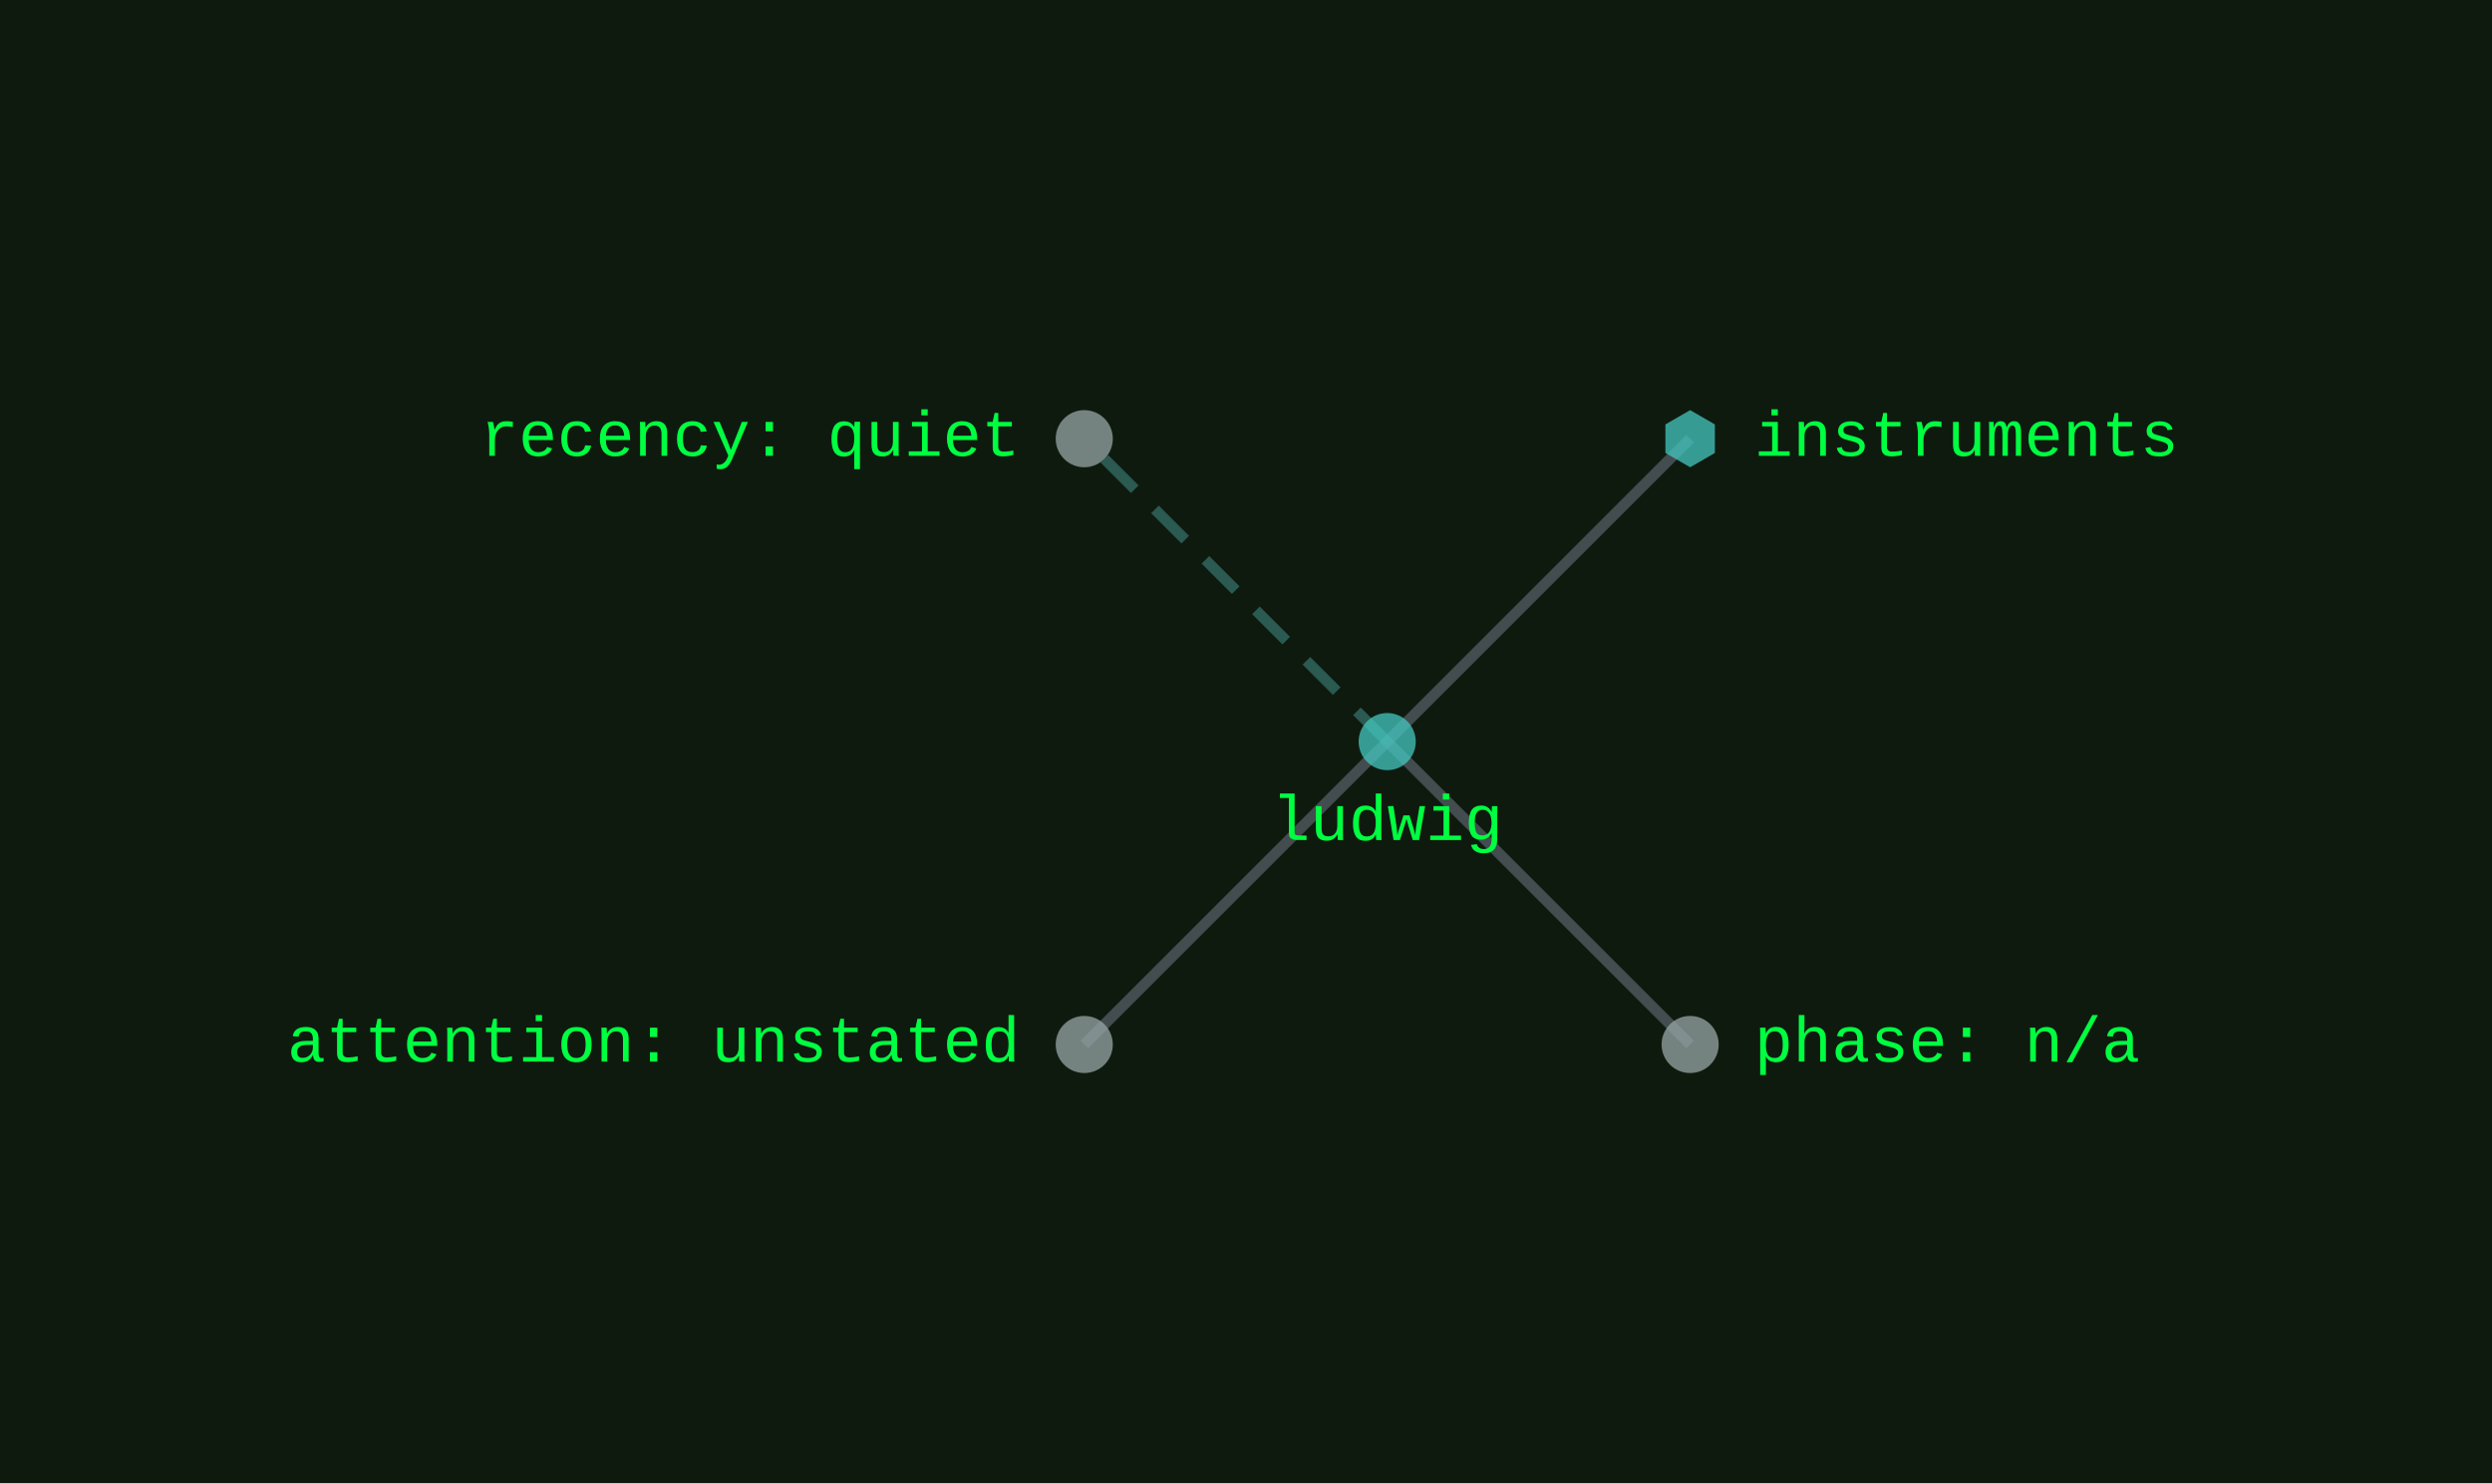
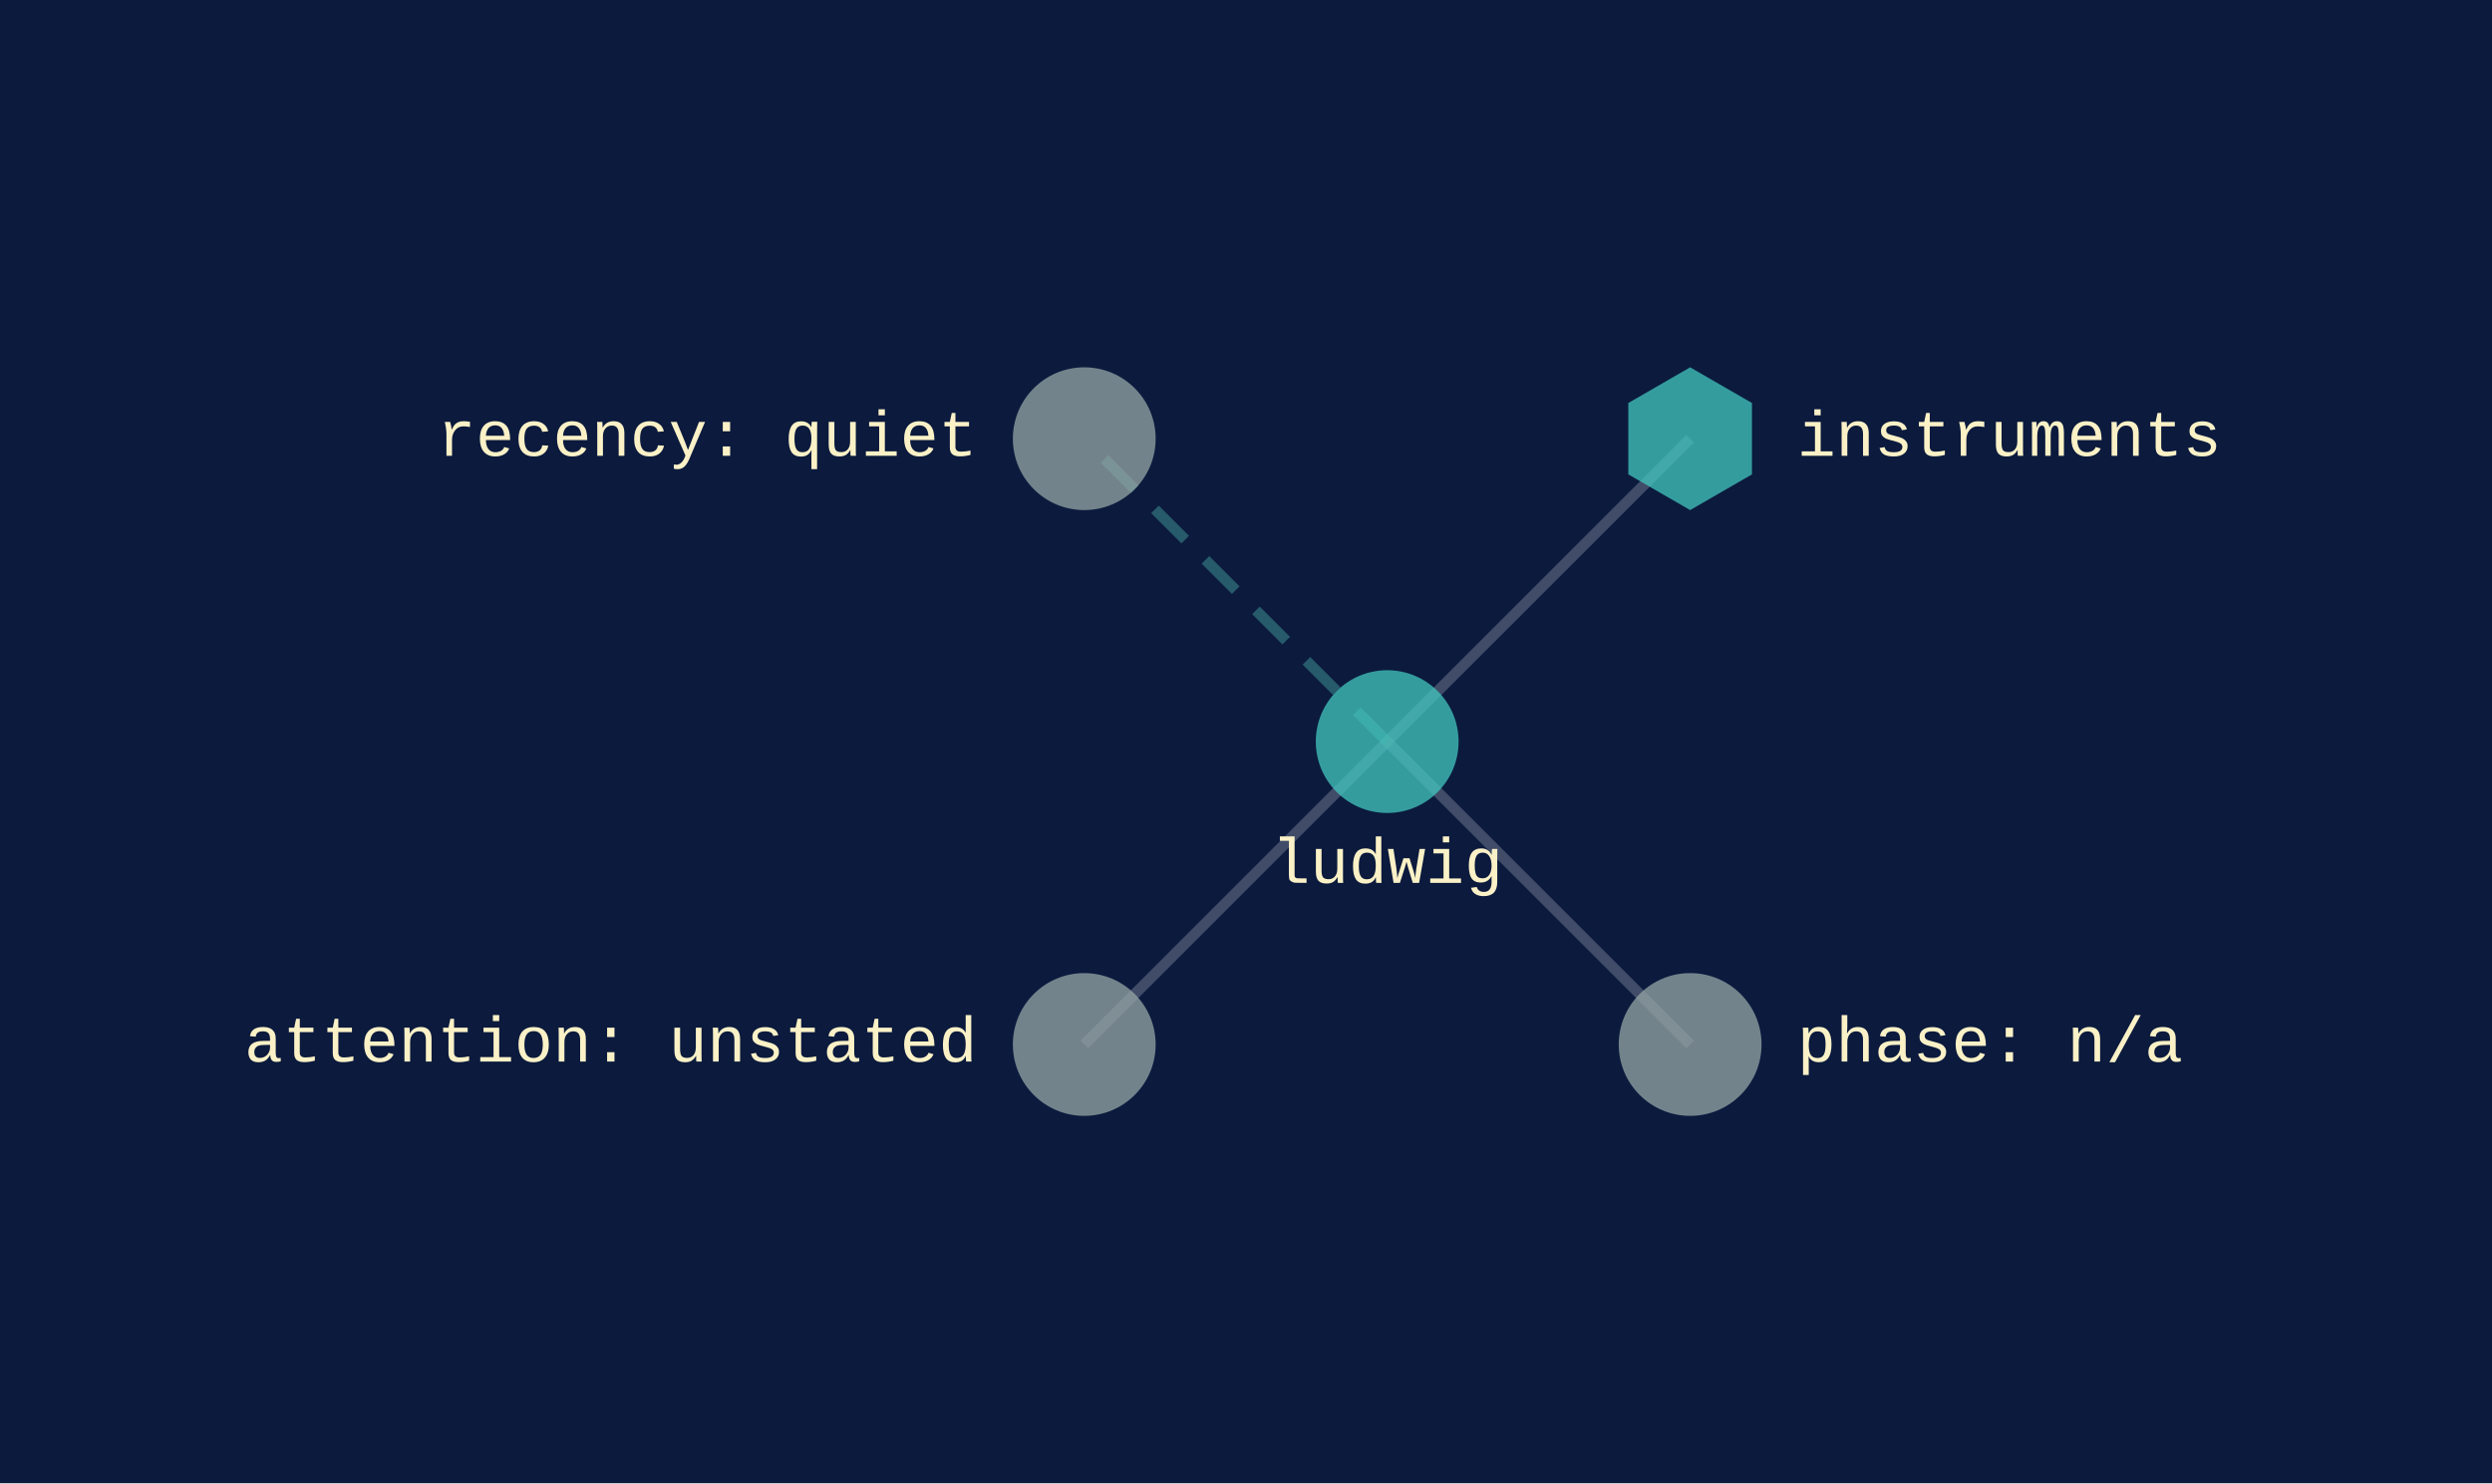
- <svg xmlns="http://www.w3.org/2000/svg" width="1396" height="831" viewBox="0 0 1396 831" style="fill:rgb(0, 0, 0);fill-opacity:1;stroke:none;stroke-width:1px;stroke-opacity:1;stroke-dasharray:none;font-family:Consolas, Monaco, &quot;Courier New&quot;, monospace;font-size:16px;font-weight:400;text-anchor:start;visibility:visible">
-   <rect width="100%" height="100%" fill="rgb(15, 26, 15)" />
+ <svg xmlns="http://www.w3.org/2000/svg" width="1396" height="831" viewBox="0 0 1396 831" data-drawn="true" style="fill:rgb(0, 0, 0);fill-opacity:1;stroke:none;stroke-width:1px;stroke-opacity:1;stroke-dasharray:none;font-family:Consolas, Monaco, &quot;Courier New&quot;, monospace;font-size:16px;font-weight:400;text-anchor:start;visibility:visible">
+   <rect width="100%" height="100%" fill="rgb(11, 26, 61)" />
  <g transform="translate(777.0977,415.5) scale(4)">
    <g class="compound-backgrounds" />
    <g class="links">
      <line class="stream-edge" data-from="repo::ludwig" data-to="family::instruments" data-style="solid" x1="0" y1="0" x2="42.426" y2="-42.426" stroke="#8a93a6" stroke-opacity="0.42" stroke-width="1.5" opacity="1" style="stroke:rgb(138, 147, 166);stroke-width:1.5px;stroke-opacity:0.42" />
      <line class="stream-edge" data-from="repo::ludwig" data-to="phase::n/a" data-style="solid" x1="0" y1="0" x2="42.426" y2="42.426" stroke="#8a93a6" stroke-opacity="0.42" stroke-width="1.5" opacity="1" style="stroke:rgb(138, 147, 166);stroke-width:1.5px;stroke-opacity:0.42" />
      <line class="stream-edge" data-from="repo::ludwig" data-to="attention::unstated" data-style="solid" x1="0" y1="0" x2="-42.426" y2="42.426" stroke="#8a93a6" stroke-opacity="0.42" stroke-width="1.5" opacity="1" style="stroke:rgb(138, 147, 166);stroke-width:1.5px;stroke-opacity:0.42" />
      <line class="stream-edge" data-from="repo::ludwig" data-to="recency::quiet" data-style="dashed" x1="0" y1="0" x2="-42.426" y2="-42.426" stroke="#4fb3ad" stroke-opacity="0.42" stroke-width="1.5" opacity="1" stroke-dasharray="6,4" style="stroke:rgb(79, 179, 173);stroke-width:1.5px;stroke-opacity:0.42;stroke-dasharray:6px, 4px" />
    </g>
    <g class="nodes">
      <g class="graph-node" data-node-id="repo::ludwig" transform="scale(1,1)" opacity="1">
-         <path d="M 4 0 A 4 4 0 1 1 -4 0 A 4 4 0 1 1 4 0 Z" fill="#43c6bf" data-base-fill="#43c6bf" fill-opacity="0.75" stroke="#fff" stroke-width="0" style="fill:rgb(67, 198, 191);fill-opacity:0.75;stroke:rgb(255, 255, 255);stroke-width:0px" />
+         <path d="M 10 0 A 10 10 0 1 1 -10 0 A 10 10 0 1 1 10 0 Z" fill="#43c6bf" data-base-fill="#43c6bf" fill-opacity="0.75" stroke="#fff" stroke-width="0" style="fill:rgb(67, 198, 191);fill-opacity:0.75;stroke:rgb(255, 255, 255);stroke-width:0px" />
      </g>
      <g class="graph-node" data-node-id="family::instruments" transform="translate(42.42641, -42.42641) scale(1,1)" opacity="1">
-         <path d="M 0 -4 L 3.464 -2 L 3.464 2 L 0 4 L -3.464 2 L -3.464 -2 Z" fill="#43c6bf" data-base-fill="#43c6bf" fill-opacity="0.75" stroke="#fff" stroke-width="0" style="fill:rgb(67, 198, 191);fill-opacity:0.75;stroke:rgb(255, 255, 255);stroke-width:0px" />
+         <path d="M 0 -10 L 8.66 -5 L 8.66 5 L 0 10 L -8.66 5 L -8.66 -5 Z" fill="#43c6bf" data-base-fill="#43c6bf" fill-opacity="0.75" stroke="#fff" stroke-width="0" style="fill:rgb(67, 198, 191);fill-opacity:0.75;stroke:rgb(255, 255, 255);stroke-width:0px" />
      </g>
      <g class="graph-node" data-node-id="phase::n/a" transform="translate(42.42641, 42.42641) scale(1,1)" opacity="1">
-         <path d="M 4 0 A 4 4 0 1 1 -4 0 A 4 4 0 1 1 4 0 Z" fill="#95a5a6" data-base-fill="#95a5a6" fill-opacity="0.75" stroke="#fff" stroke-width="0" style="fill:rgb(149, 165, 166);fill-opacity:0.75;stroke:rgb(255, 255, 255);stroke-width:0px" />
+         <path d="M 10 0 A 10 10 0 1 1 -10 0 A 10 10 0 1 1 10 0 Z" fill="#95a5a6" data-base-fill="#95a5a6" fill-opacity="0.75" stroke="#fff" stroke-width="0" style="fill:rgb(149, 165, 166);fill-opacity:0.75;stroke:rgb(255, 255, 255);stroke-width:0px" />
      </g>
      <g class="graph-node" data-node-id="attention::unstated" transform="translate(-42.42641, 42.42641) scale(1,1)" opacity="1">
-         <path d="M 4 0 A 4 4 0 1 1 -4 0 A 4 4 0 1 1 4 0 Z" fill="#95a5a6" data-base-fill="#95a5a6" fill-opacity="0.75" stroke="#fff" stroke-width="0" style="fill:rgb(149, 165, 166);fill-opacity:0.75;stroke:rgb(255, 255, 255);stroke-width:0px" />
+         <path d="M 10 0 A 10 10 0 1 1 -10 0 A 10 10 0 1 1 10 0 Z" fill="#95a5a6" data-base-fill="#95a5a6" fill-opacity="0.75" stroke="#fff" stroke-width="0" style="fill:rgb(149, 165, 166);fill-opacity:0.75;stroke:rgb(255, 255, 255);stroke-width:0px" />
      </g>
      <g class="graph-node" data-node-id="recency::quiet" transform="translate(-42.42641, -42.42641) scale(1,1)" opacity="1">
-         <path d="M 4 0 A 4 4 0 1 1 -4 0 A 4 4 0 1 1 4 0 Z" fill="#95a5a6" data-base-fill="#95a5a6" fill-opacity="0.75" stroke="#fff" stroke-width="0" style="fill:rgb(149, 165, 166);fill-opacity:0.75;stroke:rgb(255, 255, 255);stroke-width:0px" />
+         <path d="M 10 0 A 10 10 0 1 1 -10 0 A 10 10 0 1 1 10 0 Z" fill="#95a5a6" data-base-fill="#95a5a6" fill-opacity="0.75" stroke="#fff" stroke-width="0" style="fill:rgb(149, 165, 166);fill-opacity:0.75;stroke:rgb(255, 255, 255);stroke-width:0px" />
      </g>
    </g>
    <g class="labels">
-       <text data-node-id="repo::ludwig" font-size="9" fill="#00ff41" x="0" y="9" text-anchor="middle" dominant-baseline="hanging" opacity="1" style="fill:rgb(0, 255, 65);font-size:9px;text-anchor:middle;display:block;dominant-baseline:hanging" visibility="visible">ludwig</text>
-       <text data-node-id="family::instruments" font-size="9" fill="#00ff41" x="51.426" y="-42.426" text-anchor="start" dominant-baseline="central" opacity="1" style="fill:rgb(0, 255, 65);font-size:9px;display:block;dominant-baseline:central" visibility="visible">instruments</text>
-       <text data-node-id="phase::n/a" font-size="9" fill="#00ff41" x="51.426" y="42.426" text-anchor="start" dominant-baseline="central" opacity="1" style="fill:rgb(0, 255, 65);font-size:9px;display:block;dominant-baseline:central" visibility="visible">phase: n/a</text>
-       <text data-node-id="attention::unstated" font-size="9" fill="#00ff41" x="-51.426" y="42.426" text-anchor="end" dominant-baseline="central" opacity="1" style="fill:rgb(0, 255, 65);font-size:9px;text-anchor:end;display:block;dominant-baseline:central" visibility="visible">attention: unstated</text>
-       <text data-node-id="recency::quiet" font-size="9" fill="#00ff41" x="-51.426" y="-42.426" text-anchor="end" dominant-baseline="central" opacity="1" style="fill:rgb(0, 255, 65);font-size:9px;text-anchor:end;display:block;dominant-baseline:central" visibility="visible">recency: quiet</text>
+       <text data-node-id="repo::ludwig" font-size="9" fill="#fbf1c7" x="0" y="15" text-anchor="middle" dominant-baseline="hanging" opacity="1" style="fill:rgb(251, 241, 199);font-size:9px;text-anchor:middle;display:block;dominant-baseline:hanging" visibility="visible">ludwig</text>
+       <text data-node-id="family::instruments" font-size="9" fill="#fbf1c7" x="57.426" y="-42.426" text-anchor="start" dominant-baseline="central" opacity="1" style="fill:rgb(251, 241, 199);font-size:9px;display:block;dominant-baseline:central" visibility="visible">instruments</text>
+       <text data-node-id="phase::n/a" font-size="9" fill="#fbf1c7" x="57.426" y="42.426" text-anchor="start" dominant-baseline="central" opacity="1" style="fill:rgb(251, 241, 199);font-size:9px;display:block;dominant-baseline:central" visibility="visible">phase: n/a</text>
+       <text data-node-id="attention::unstated" font-size="9" fill="#fbf1c7" x="-57.426" y="42.426" text-anchor="end" dominant-baseline="central" opacity="1" style="fill:rgb(251, 241, 199);font-size:9px;text-anchor:end;display:block;dominant-baseline:central" visibility="visible">attention: unstated</text>
+       <text data-node-id="recency::quiet" font-size="9" fill="#fbf1c7" x="-57.426" y="-42.426" text-anchor="end" dominant-baseline="central" opacity="1" style="fill:rgb(251, 241, 199);font-size:9px;text-anchor:end;display:block;dominant-baseline:central" visibility="visible">recency: quiet</text>
    </g>
  </g>
  <g class="rad-layer" pointer-events="none" />
</svg>
